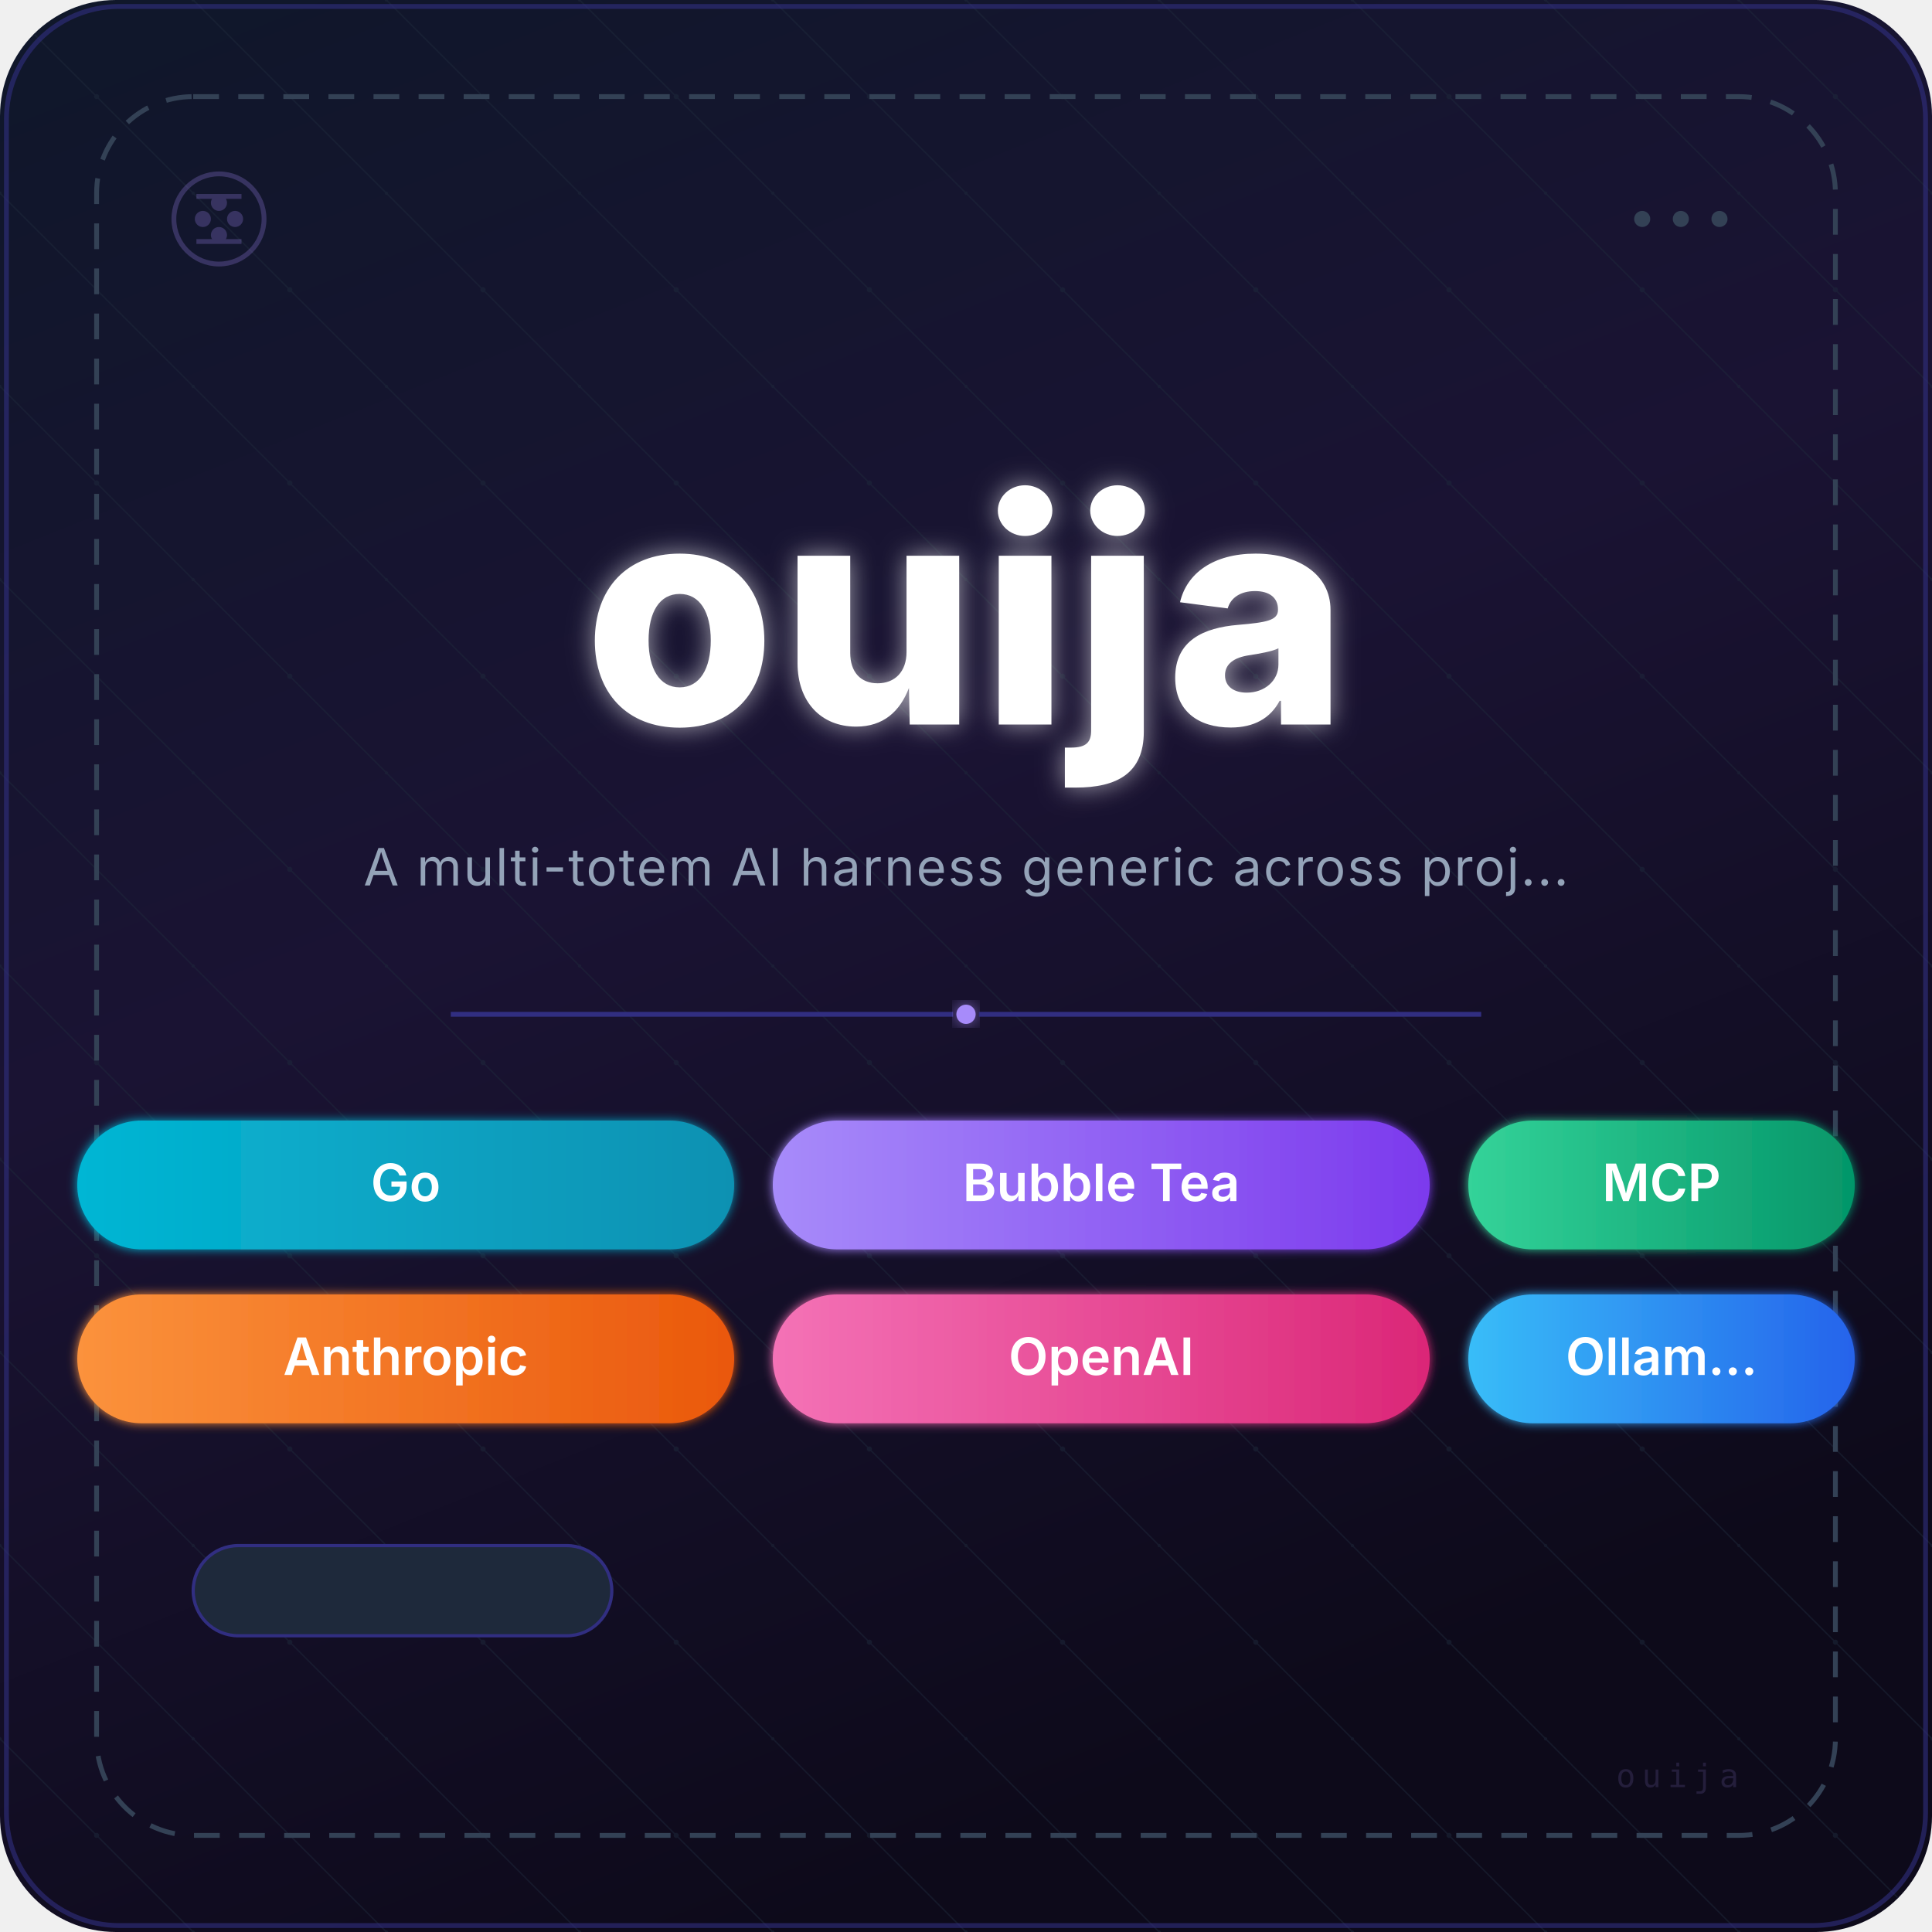
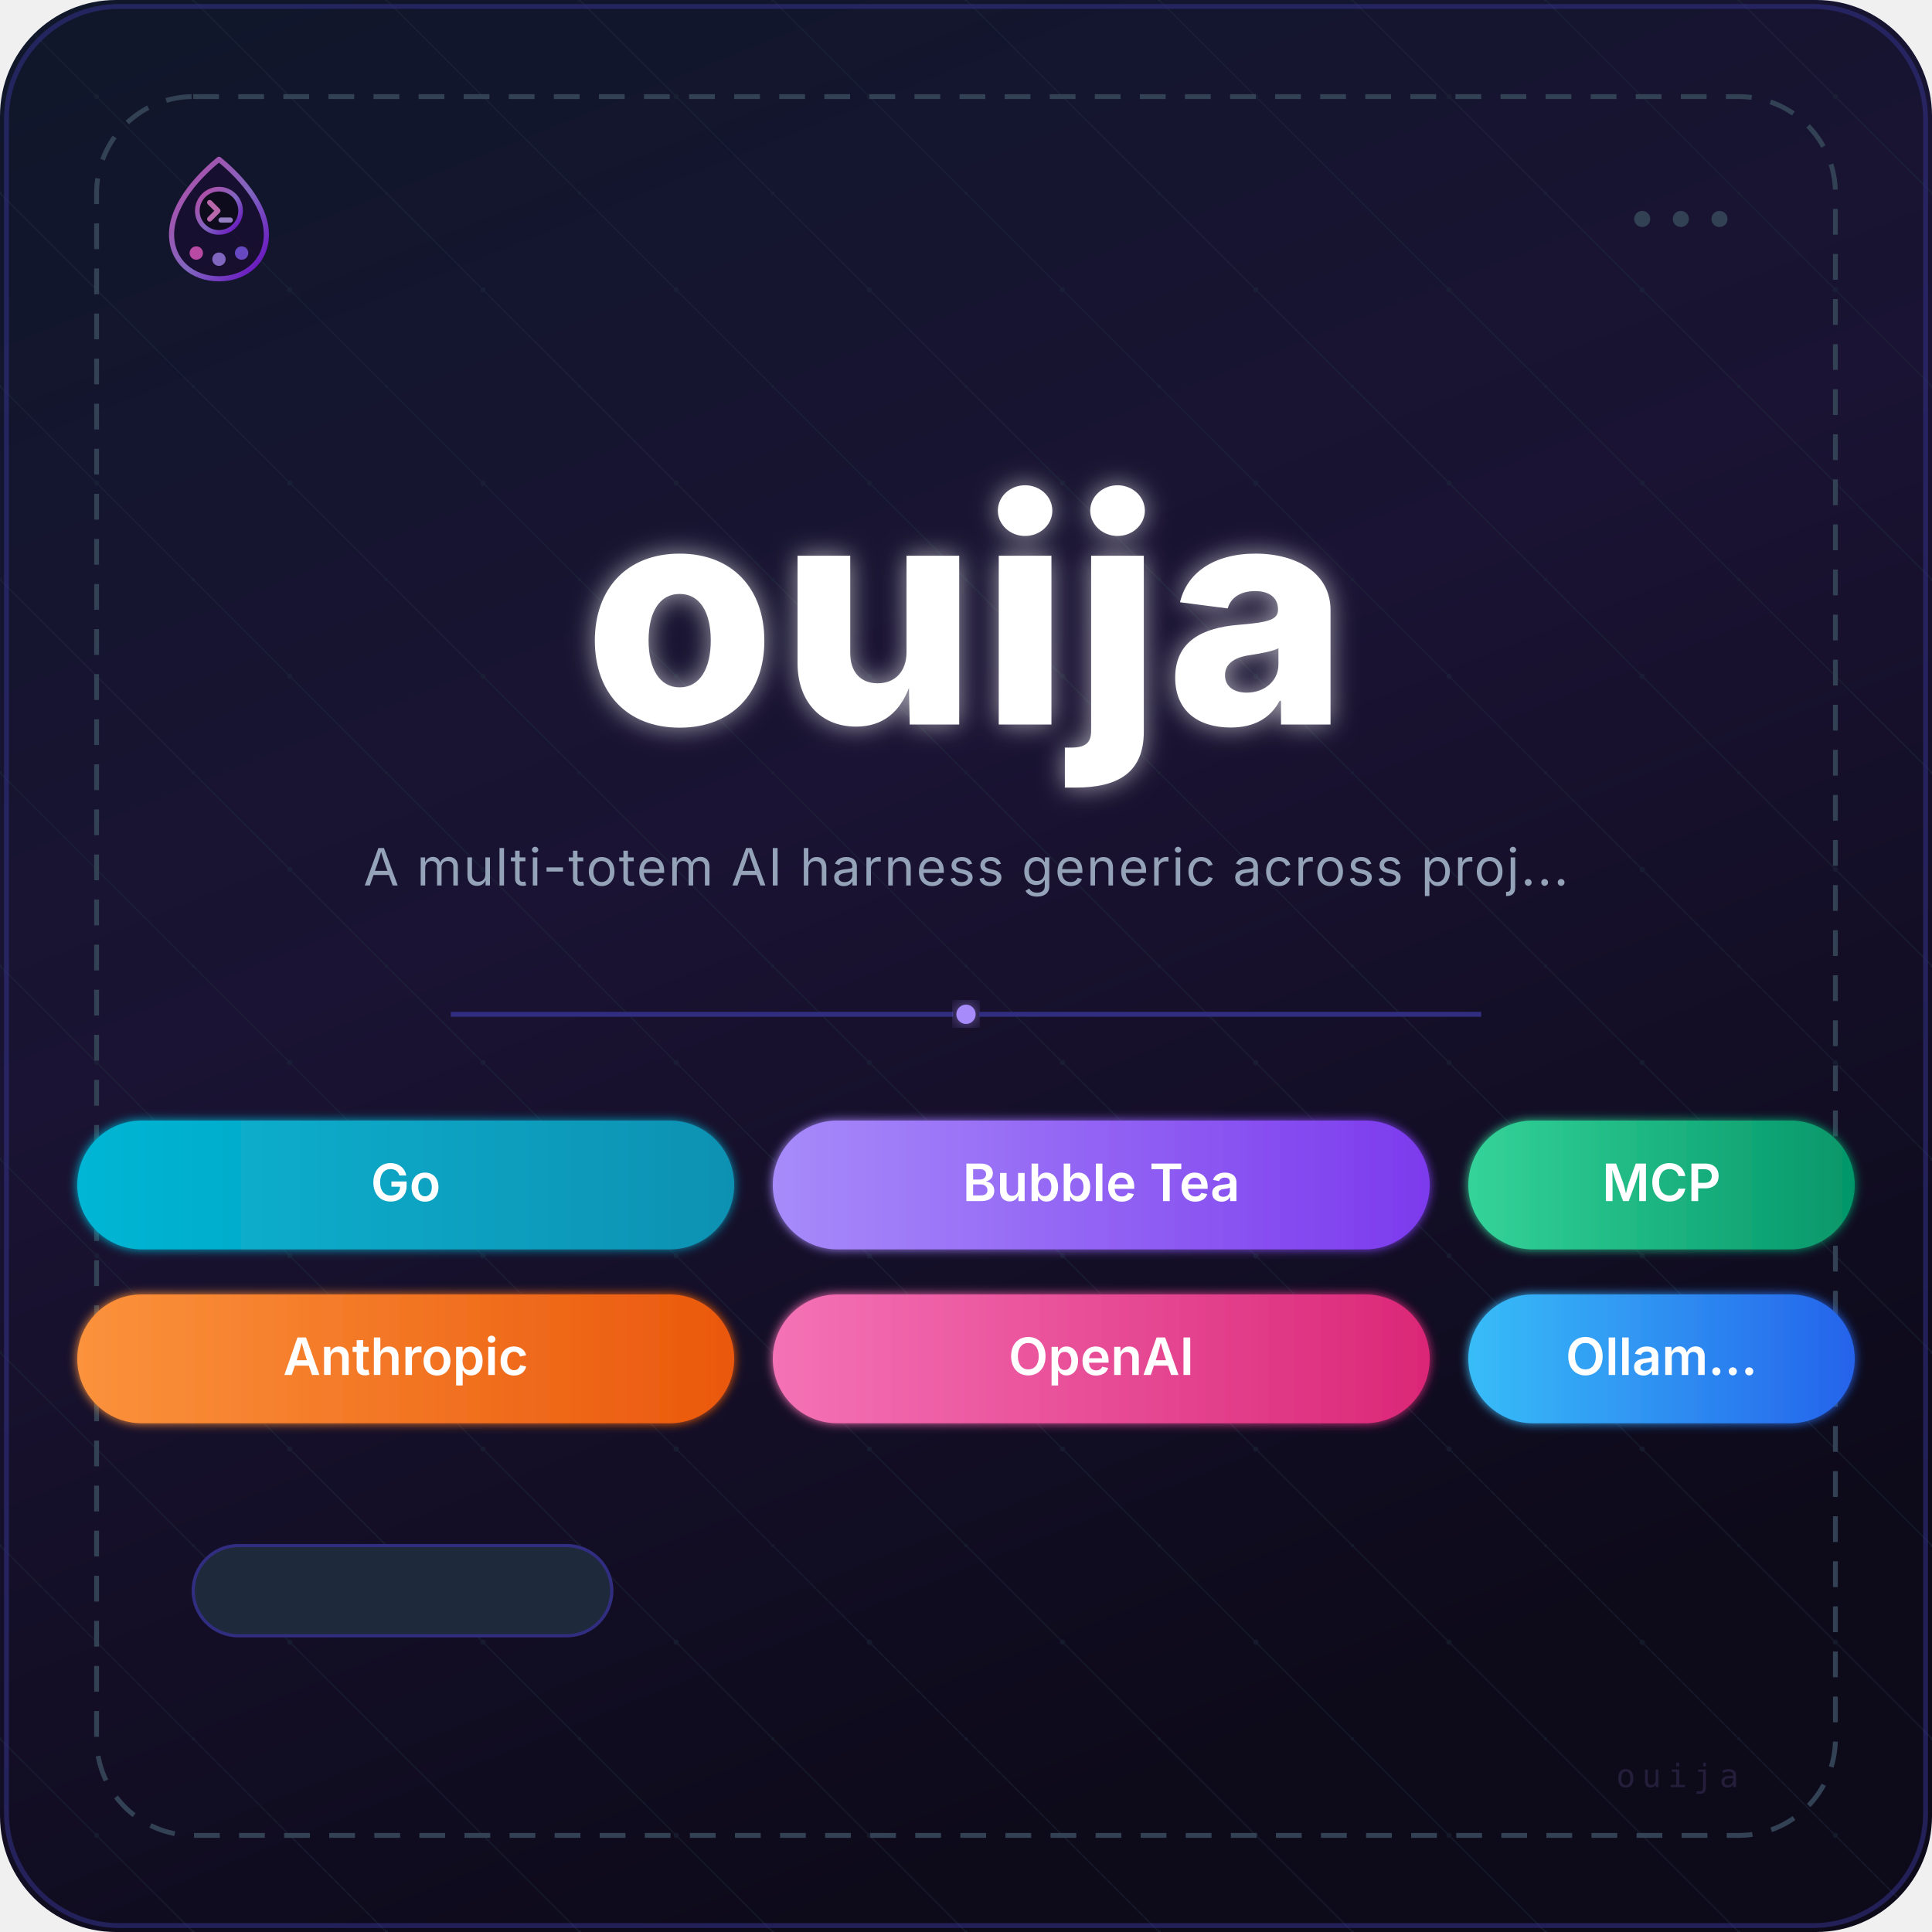
<svg xmlns="http://www.w3.org/2000/svg" viewBox="0 0 600 600" width="600" height="600">
  <defs>
    <linearGradient id="bgGrad" x1="0" y1="0" x2="0.4" y2="1">
      <stop offset="0%" stop-color="#0f172a" />
      <stop offset="50%" stop-color="#1a1333" />
      <stop offset="100%" stop-color="#0d0a1a" />
    </linearGradient>
    <filter id="glow" x="-20%" y="-20%" width="140%" height="140%">
      <feGaussianBlur stdDeviation="3" result="blur" />
      <feMerge>
        <feMergeNode in="blur" />
        <feMergeNode in="SourceGraphic" />
      </feMerge>
    </filter>
    <filter id="heroGlow" x="-20%" y="-20%" width="140%" height="140%">
      <feGaussianBlur stdDeviation="4" result="blur" />
      <feComponentTransfer in="blur" result="glow">
        <feFuncA type="linear" slope="0.6" />
      </feComponentTransfer>
      <feMerge>
        <feMergeNode in="glow" />
        <feMergeNode in="SourceGraphic" />
      </feMerge>
    </filter>
    <linearGradient id="b1" x1="0" y1="0" x2="1" y2="0">
      <stop offset="0%" stop-color="#06b6d4" />
      <stop offset="100%" stop-color="#0891b2" />
    </linearGradient>
    <linearGradient id="b2" x1="0" y1="0" x2="1" y2="0">
      <stop offset="0%" stop-color="#a78bfa" />
      <stop offset="100%" stop-color="#7c3aed" />
    </linearGradient>
    <linearGradient id="b3" x1="0" y1="0" x2="1" y2="0">
      <stop offset="0%" stop-color="#34d399" />
      <stop offset="100%" stop-color="#059669" />
    </linearGradient>
    <linearGradient id="b4" x1="0" y1="0" x2="1" y2="0">
      <stop offset="0%" stop-color="#fb923c" />
      <stop offset="100%" stop-color="#ea580c" />
    </linearGradient>
    <linearGradient id="b5" x1="0" y1="0" x2="1" y2="0">
      <stop offset="0%" stop-color="#f472b6" />
      <stop offset="100%" stop-color="#db2777" />
    </linearGradient>
    <linearGradient id="b6" x1="0" y1="0" x2="1" y2="0">
      <stop offset="0%" stop-color="#38bdf8" />
      <stop offset="100%" stop-color="#2563eb" />
    </linearGradient>
    <filter id="badgeGlow" x="-10%" y="-20%" width="120%" height="140%">
      <feGaussianBlur stdDeviation="1.5" result="blur" />
      <feMerge>
        <feMergeNode in="blur" />
        <feMergeNode in="SourceGraphic" />
      </feMerge>
    </filter>
    <pattern id="circuit" x="0" y="0" width="60" height="60" patternUnits="userSpaceOnUse">
      <circle cx="30" cy="30" r="0.8" fill="#1e293b" />
      <circle cx="0" cy="0" r="0.5" fill="#1e293b" />
      <circle cx="60" cy="60" r="0.5" fill="#1e293b" />
      <circle cx="0" cy="60" r="0.5" fill="#1e293b" />
      <circle cx="60" cy="0" r="0.5" fill="#1e293b" />
      <line x1="30" y1="30" x2="60" y2="60" stroke="#1e293b" stroke-width="0.4" />
      <line x1="0" y1="0" x2="30" y2="30" stroke="#1e293b" stroke-width="0.4" />
    </pattern>
  </defs>
  <rect x="0" y="0" width="600" height="600" rx="36" fill="url(#bgGrad)" />
  <rect x="0" y="0" width="600" height="600" rx="36" fill="url(#circuit)" opacity="0.5" />
  <rect x="2" y="2" width="596" height="596" rx="35" fill="none" stroke="#312e81" stroke-width="1.5" opacity="0.6" />
  <rect x="30" y="30" width="540" height="540" rx="30" fill="none" stroke="#334155" stroke-width="1.5" stroke-dasharray="8,6" />
-   <g transform="translate(68, 68)" opacity="0.25">
-     <circle cx="0" cy="0" r="14" fill="none" stroke="#a78bfa" stroke-width="1.5" />
-     <circle cx="-5" cy="0" r="2.5" fill="#a78bfa" />
-     <circle cx="5" cy="0" r="2.5" fill="#a78bfa" />
-     <circle cx="0" cy="-5" r="2.5" fill="#a78bfa" />
-     <circle cx="0" cy="5" r="2.5" fill="#a78bfa" />
-     <line x1="-7" y1="7" x2="7" y2="7" stroke="#a78bfa" stroke-width="1.5" />
-     <line x1="-7" y1="-7" x2="7" y2="-7" stroke="#a78bfa" stroke-width="1.5" />
+   <defs>
+     <linearGradient id="plEdge" x1="0" y1="0" x2="1" y2="1">
+       <stop offset="0" stop-color="#ff5fd7" />
+       <stop offset=".55" stop-color="#af87ff" />
+       <stop offset="1" stop-color="#8700ff" />
+     </linearGradient>
+   </defs>
+   <g transform="translate(48.8, 46.9) scale(0.32)" opacity="0.7">
+     <path fill="#1a0b30" stroke="url(#plEdge)" stroke-width="5" stroke-linejoin="round" d="M60 8 C76 21 106 50 106 81 C106 107 86 124 60 124 C34 124 14 107 14 81 C14 50 44 21 60 8 Z" />
+     <circle cx="60" cy="58" r="21" fill="#0c0616" stroke="url(#plEdge)" stroke-width="4.5" />
+     <path d="M51 50 L59 58 L51 66" fill="none" stroke="#ff8ae0" stroke-width="5" stroke-linecap="round" stroke-linejoin="round" />
+     <path d="M62 67 H71" stroke="#c9a9ff" stroke-width="5" stroke-linecap="round" />
+     <circle cx="38" cy="99" r="6.5" fill="#ff5fd7" />
+     <circle cx="60" cy="105" r="6.5" fill="#af87ff" />
+     <circle cx="82" cy="99" r="6.5" fill="#8a5cff" />
  </g>
  <g fill="#334155">
    <circle cx="510" cy="68" r="2.5" />
    <circle cx="522" cy="68" r="2.5" />
    <circle cx="534" cy="68" r="2.5" />
  </g>
  <text x="300" y="225" text-anchor="middle" font-family="system-ui, -apple-system, sans-serif" font-size="96" font-weight="800" fill="#ffffff" letter-spacing="1.5" filter="url(#heroGlow)">ouija</text>
  <text x="300" y="275" text-anchor="middle" font-family="system-ui, -apple-system, sans-serif" font-size="16" fill="#94a3b8" letter-spacing="0.5">A multi-totem AI harness generic across proj...</text>
  <line x1="140" y1="315" x2="296" y2="315" stroke="#312e81" stroke-width="1.5" />
  <circle cx="300" cy="315" r="3" fill="#a78bfa" filter="url(#glow)" />
  <line x1="304" y1="315" x2="460" y2="315" stroke="#312e81" stroke-width="1.5" />
  <g filter="url(#badgeGlow)">
    <rect x="24" y="348" width="204" height="40" rx="20" fill="url(#b1)" />
    <text x="126" y="373" text-anchor="middle" font-family="system-ui, -apple-system, sans-serif" font-size="16" font-weight="600" fill="#ffffff">Go</text>
    <rect x="240" y="348" width="204" height="40" rx="20" fill="url(#b2)" />
    <text x="342" y="373" text-anchor="middle" font-family="system-ui, -apple-system, sans-serif" font-size="16" font-weight="600" fill="#ffffff">Bubble Tea</text>
    <rect x="456" y="348" width="120" height="40" rx="20" fill="url(#b3)" />
    <text x="516" y="373" text-anchor="middle" font-family="system-ui, -apple-system, sans-serif" font-size="16" font-weight="600" fill="#ffffff">MCP</text>
  </g>
  <g filter="url(#badgeGlow)">
    <rect x="24" y="402" width="204" height="40" rx="20" fill="url(#b4)" />
    <text x="126" y="427" text-anchor="middle" font-family="system-ui, -apple-system, sans-serif" font-size="16" font-weight="600" fill="#ffffff">Anthropic</text>
    <rect x="240" y="402" width="204" height="40" rx="20" fill="url(#b5)" />
    <text x="342" y="427" text-anchor="middle" font-family="system-ui, -apple-system, sans-serif" font-size="16" font-weight="600" fill="#ffffff">OpenAI</text>
    <rect x="456" y="402" width="120" height="40" rx="20" fill="url(#b6)" />
    <text x="516" y="427" text-anchor="middle" font-family="system-ui, -apple-system, sans-serif" font-size="16" font-weight="600" fill="#ffffff">Ollam...</text>
  </g>
  <rect x="60" y="480" width="130" height="28" rx="14" fill="#1e293b" stroke="#312e81" stroke-width="1" />
  <text x="125" y="499" text-anchor="middle" font-family="system-ui, -apple-system, sans-serif" font-size="11" fill="#64748b" letter-spacing="0.5" />
  <text x="540" y="499" text-anchor="end" font-family="system-ui, -apple-system, sans-serif" font-size="12" fill="#475569" letter-spacing="0.5" />
  <g transform="translate(540, 555)" opacity="0.15">
    <text x="0" y="0" text-anchor="end" font-family="monospace" font-size="10" fill="#a78bfa" letter-spacing="2">ouija</text>
  </g>
</svg>
